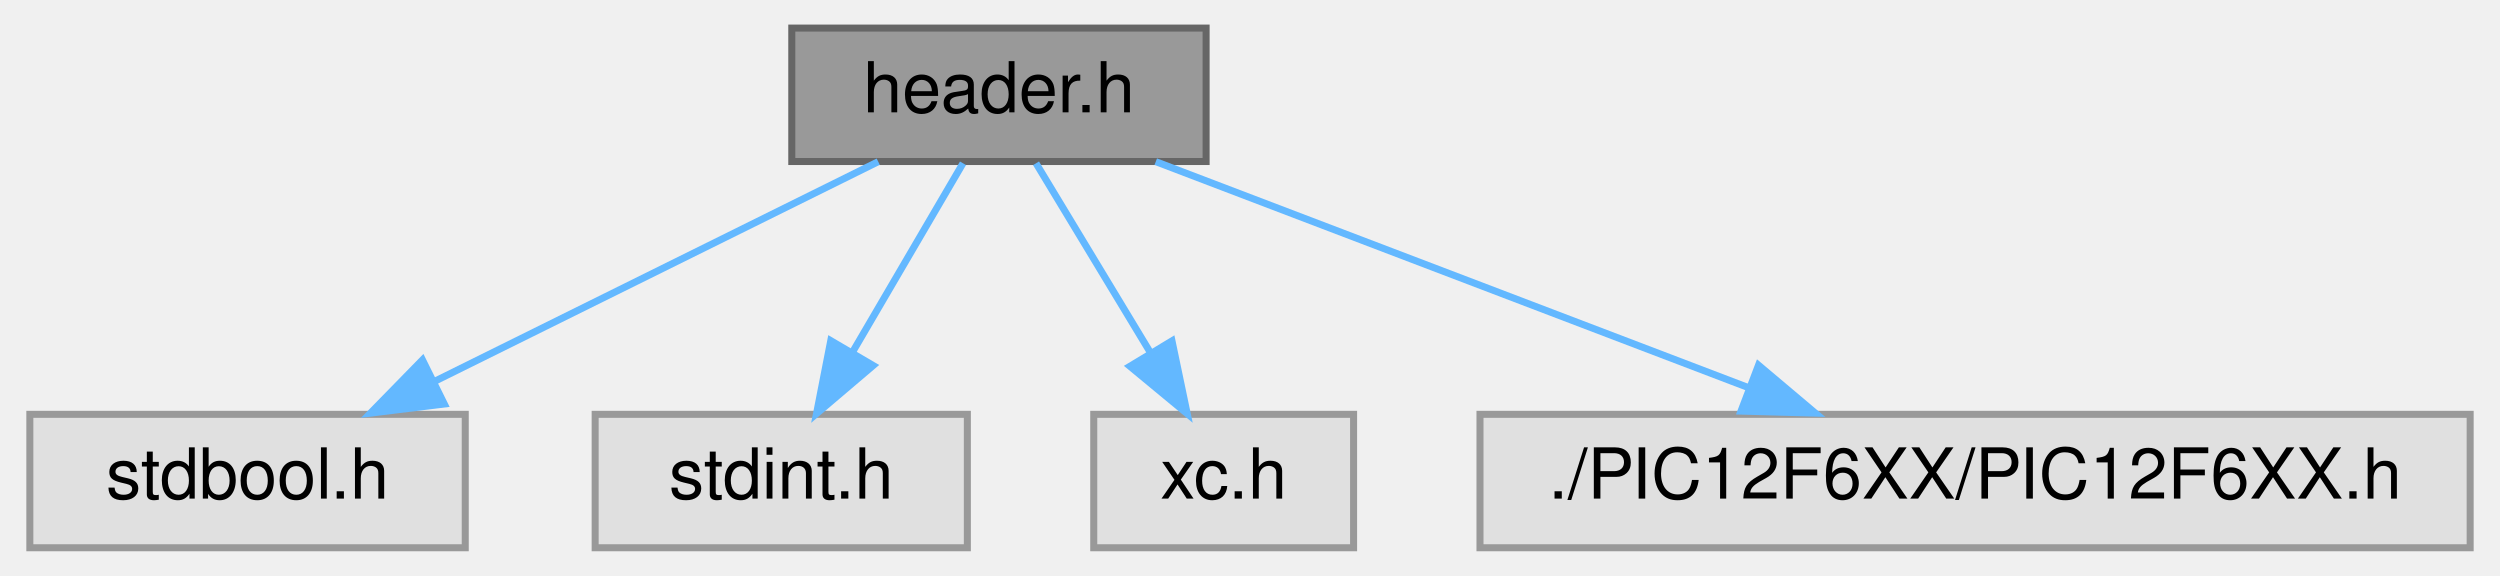
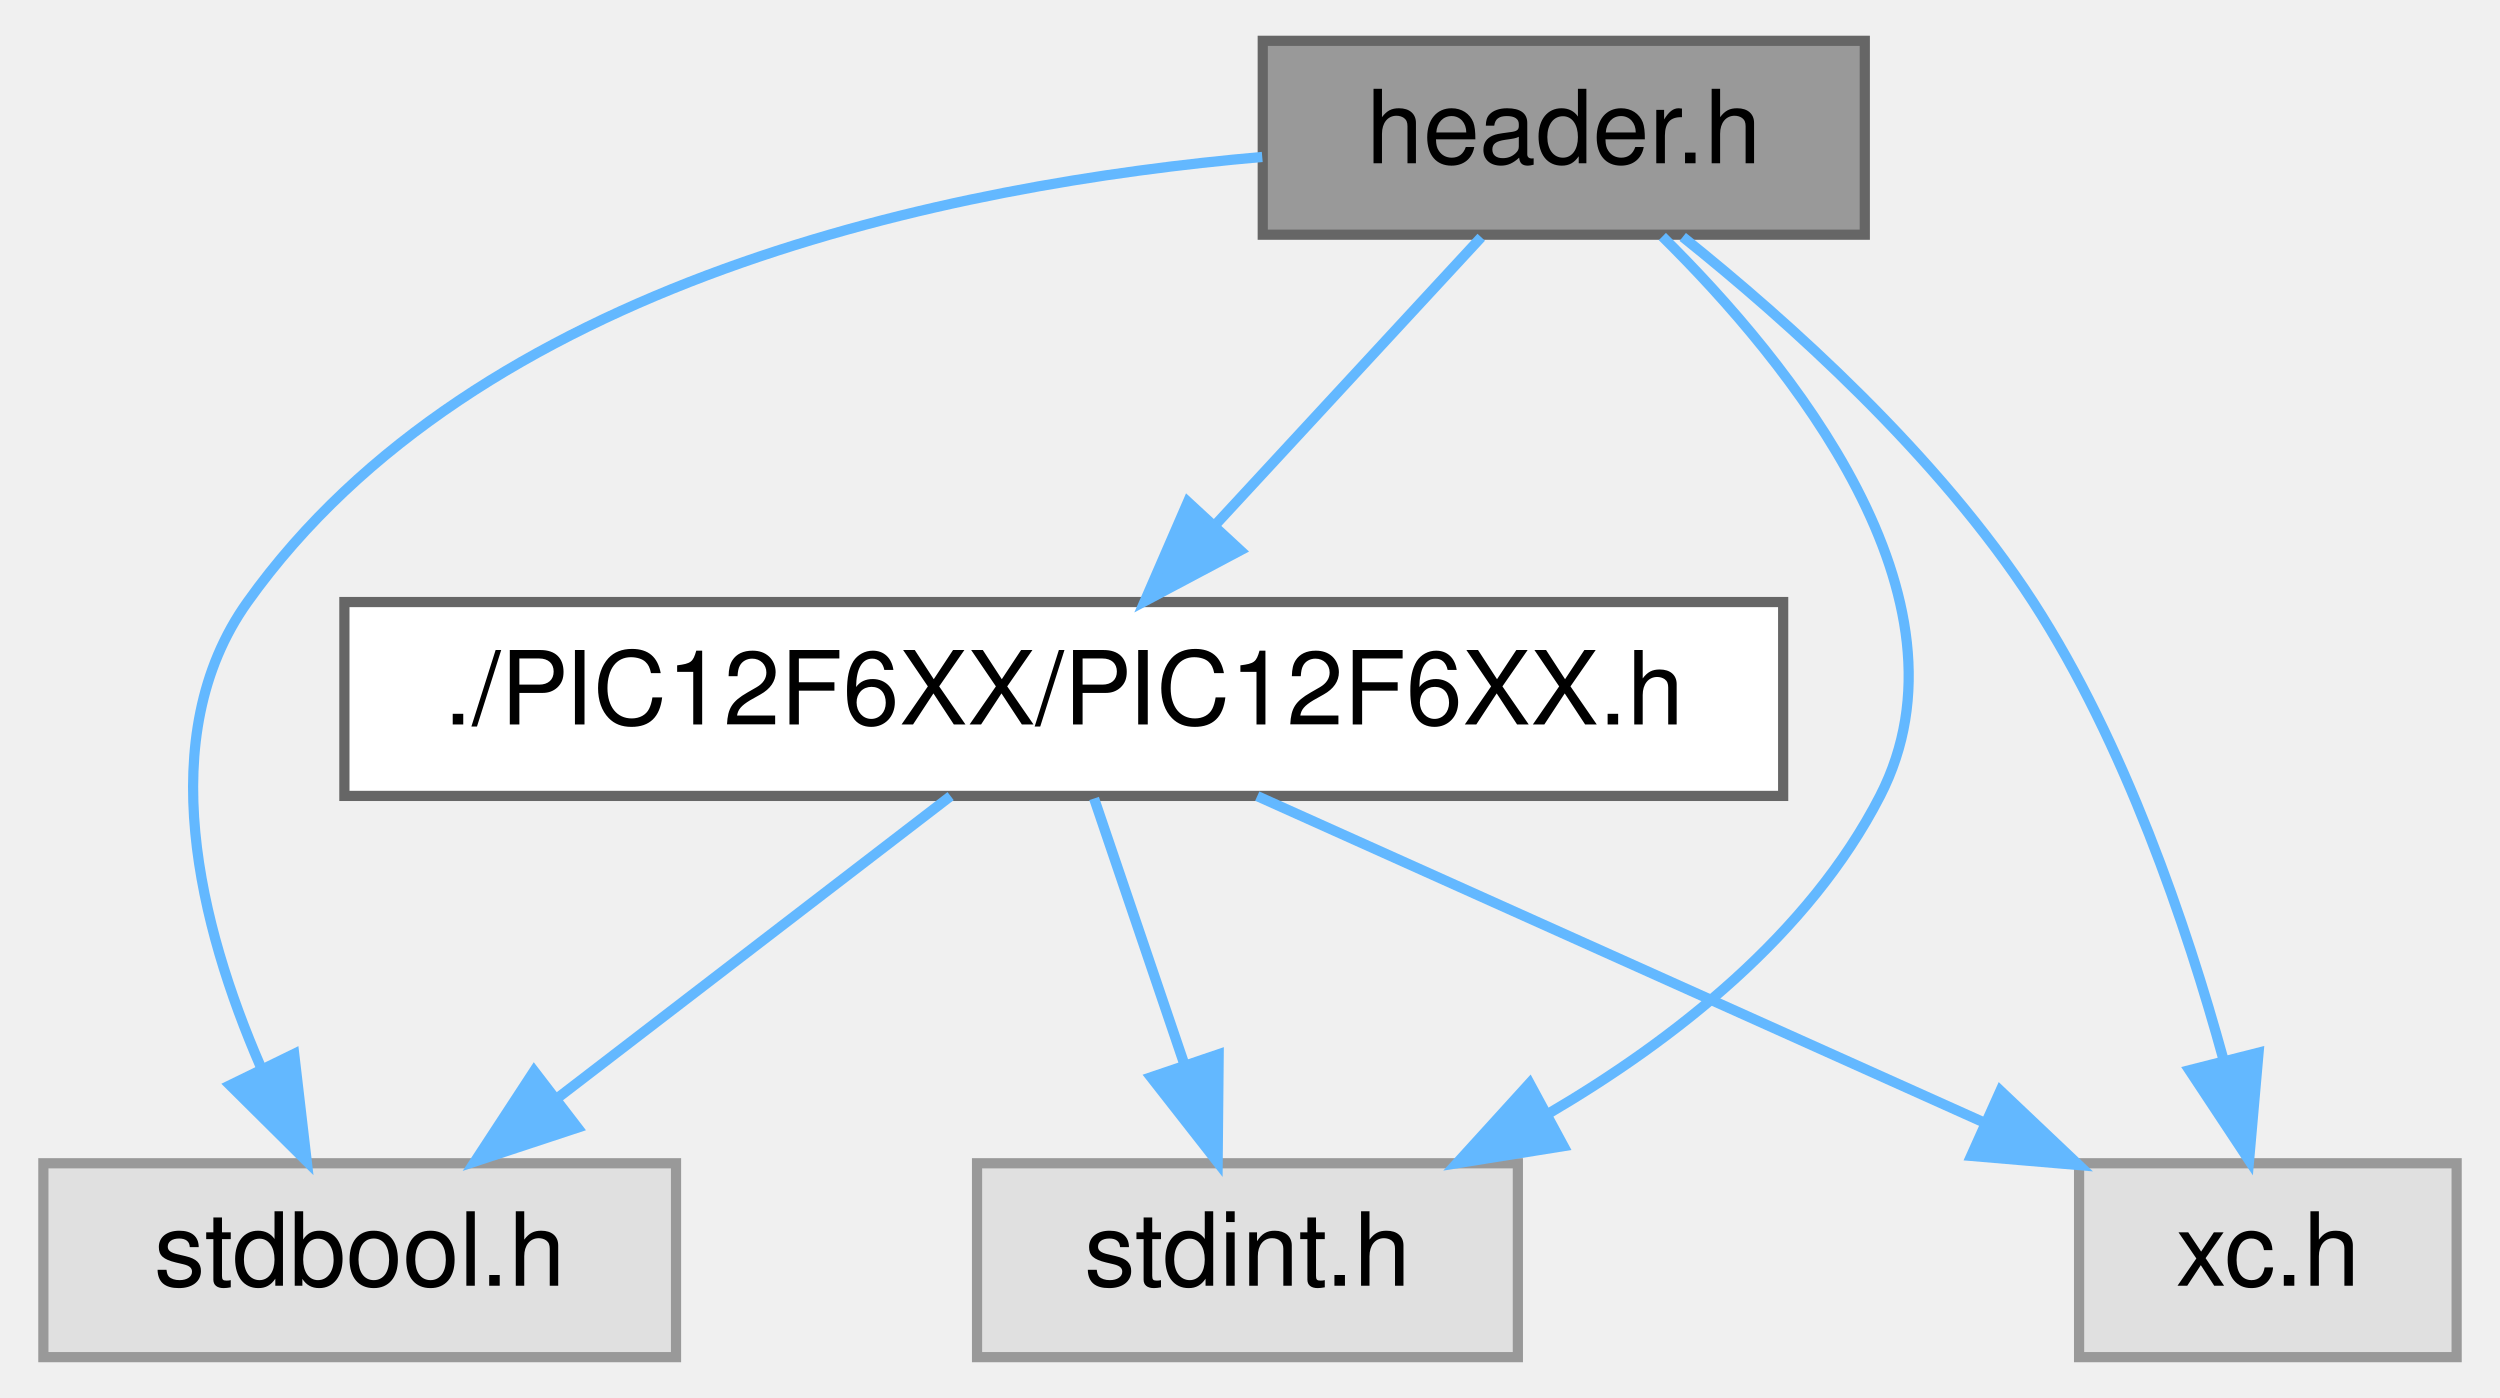
- <svg xmlns="http://www.w3.org/2000/svg" xmlns:xlink="http://www.w3.org/1999/xlink" width="356pt" height="82pt" viewBox="0.00 0.00 355.50 82.00">
-   <g id="graph0" class="graph" transform="scale(1 1) rotate(0) translate(4 78)">
+ <svg xmlns="http://www.w3.org/2000/svg" xmlns:xlink="http://www.w3.org/1999/xlink" width="245pt" height="137pt" viewBox="0.00 0.00 244.50 137.00">
+   <g id="graph0" class="graph" transform="scale(1 1) rotate(0) translate(4 133)">
    <g id="node1" class="node">
      <g id="a_node1">
        <a xlink:title=" ">
-           <polygon fill="#999999" stroke="#666666" points="167.5,-74 108.5,-74 108.5,-55 167.5,-55 167.5,-74" />
-           <text text-anchor="middle" x="138" y="-62" font-family="Helvetica,sans-Serif" font-size="10.00">header.h</text>
+           <polygon fill="#999999" stroke="#666666" points="178.5,-129 119.5,-129 119.5,-110 178.5,-110 178.5,-129" />
+           <text text-anchor="middle" x="149" y="-117" font-family="Helvetica,sans-Serif" font-size="10.00">header.h</text>
        </a>
      </g>
    </g>
    <g id="node2" class="node">
      <g id="a_node2">
        <a xlink:title=" ">
          <polygon fill="#e0e0e0" stroke="#999999" points="62,-19 0,-19 0,0 62,0 62,-19" />
          <text text-anchor="middle" x="31" y="-7" font-family="Helvetica,sans-Serif" font-size="10.00">stdbool.h</text>
        </a>
      </g>
    </g>
    <g id="edge1" class="edge">
-       <path fill="none" stroke="#63b8ff" d="M120.81,-54.98C103.75,-46.54 77.37,-33.47 57.6,-23.68" />
-       <polygon fill="#63b8ff" stroke="#63b8ff" points="59.02,-20.47 48.5,-19.17 55.91,-26.75 59.02,-20.47" />
+       <path fill="none" stroke="#63b8ff" d="M119.45,-117.62C88.87,-114.94 42.48,-105.54 20,-74 10.58,-60.79 15.36,-42.16 21.28,-28.5" />
+       <polygon fill="#63b8ff" stroke="#63b8ff" points="24.58,-29.72 25.81,-19.19 18.29,-26.65 24.58,-29.72" />
    </g>
    <g id="node3" class="node">
      <g id="a_node3">
        <a xlink:title=" ">
-           <polygon fill="#e0e0e0" stroke="#999999" points="133.5,-19 80.5,-19 80.5,0 133.5,0 133.5,-19" />
-           <text text-anchor="middle" x="107" y="-7" font-family="Helvetica,sans-Serif" font-size="10.00">stdint.h</text>
+           <polygon fill="#e0e0e0" stroke="#999999" points="144.5,-19 91.5,-19 91.5,0 144.5,0 144.5,-19" />
+           <text text-anchor="middle" x="118" y="-7" font-family="Helvetica,sans-Serif" font-size="10.00">stdint.h</text>
        </a>
      </g>
    </g>
    <g id="edge2" class="edge">
-       <path fill="none" stroke="#63b8ff" d="M132.88,-54.75C128.64,-47.49 122.47,-36.95 117.22,-27.98" />
-       <polygon fill="#63b8ff" stroke="#63b8ff" points="120.09,-25.95 112.02,-19.09 114.05,-29.49 120.09,-25.95" />
+       <path fill="none" stroke="#63b8ff" d="M158.66,-109.82C171.09,-97.54 189.97,-74.43 180,-55 173.04,-41.44 159.81,-31.07 147.35,-23.78" />
+       <polygon fill="#63b8ff" stroke="#63b8ff" points="148.98,-20.68 138.52,-19 145.65,-26.84 148.98,-20.68" />
    </g>
    <g id="node4" class="node">
      <g id="a_node4">
        <a xlink:title=" ">
-           <polygon fill="#e0e0e0" stroke="#999999" points="188.5,-19 151.5,-19 151.5,0 188.5,0 188.5,-19" />
-           <text text-anchor="middle" x="170" y="-7" font-family="Helvetica,sans-Serif" font-size="10.00">xc.h</text>
+           <polygon fill="#e0e0e0" stroke="#999999" points="236.5,-19 199.5,-19 199.5,0 236.5,0 236.5,-19" />
+           <text text-anchor="middle" x="218" y="-7" font-family="Helvetica,sans-Serif" font-size="10.00">xc.h</text>
        </a>
      </g>
    </g>
    <g id="edge3" class="edge">
-       <path fill="none" stroke="#63b8ff" d="M143.28,-54.75C147.71,-47.42 154.16,-36.73 159.62,-27.7" />
-       <polygon fill="#63b8ff" stroke="#63b8ff" points="162.64,-29.46 164.81,-19.09 156.65,-25.84 162.64,-29.46" />
+       <path fill="none" stroke="#63b8ff" d="M160.66,-109.78C170.94,-101.55 185.7,-88.36 195,-74 203.96,-60.16 210.02,-42.36 213.66,-29.13" />
+       <polygon fill="#63b8ff" stroke="#63b8ff" points="217.09,-29.84 216.16,-19.28 210.31,-28.12 217.09,-29.84" />
    </g>
    <g id="node5" class="node">
      <g id="a_node5">
-         <a xlink:title=" ">
-           <polygon fill="#e0e0e0" stroke="#999999" points="347.5,-19 206.5,-19 206.5,0 347.5,0 347.5,-19" />
-           <text text-anchor="middle" x="277" y="-7" font-family="Helvetica,sans-Serif" font-size="10.00">./PIC12F6XX/PIC12F6XX.h</text>
+         <a xlink:href="PIC12F6XX_8h.html" target="_top" xlink:title=" ">
+           <polygon fill="white" stroke="#666666" points="170.5,-74 29.5,-74 29.5,-55 170.5,-55 170.5,-74" />
+           <text text-anchor="middle" x="100" y="-62" font-family="Helvetica,sans-Serif" font-size="10.00">./PIC12F6XX/PIC12F6XX.h</text>
        </a>
      </g>
    </g>
    <g id="edge4" class="edge">
-       <path fill="none" stroke="#63b8ff" d="M160.33,-54.98C183.2,-46.27 218.96,-32.63 244.86,-22.75" />
-       <polygon fill="#63b8ff" stroke="#63b8ff" points="246.16,-26 254.26,-19.17 243.67,-19.46 246.16,-26" />
+       <path fill="none" stroke="#63b8ff" d="M140.91,-109.75C133.84,-102.11 123.41,-90.82 114.85,-81.56" />
+       <polygon fill="#63b8ff" stroke="#63b8ff" points="117.3,-79.06 107.94,-74.09 112.16,-83.81 117.3,-79.06" />
+     </g>
+     <g id="edge5" class="edge">
+       <path fill="none" stroke="#63b8ff" d="M88.91,-54.98C78.51,-47 62.74,-34.88 50.28,-25.31" />
+       <polygon fill="#63b8ff" stroke="#63b8ff" points="52.35,-22.49 42.29,-19.17 48.09,-28.04 52.35,-22.49" />
+     </g>
+     <g id="edge6" class="edge">
+       <path fill="none" stroke="#63b8ff" d="M102.97,-54.75C105.36,-47.72 108.79,-37.62 111.77,-28.84" />
+       <polygon fill="#63b8ff" stroke="#63b8ff" points="115.18,-29.68 115.08,-19.09 108.55,-27.43 115.18,-29.68" />
+     </g>
+     <g id="edge7" class="edge">
+       <path fill="none" stroke="#63b8ff" d="M118.96,-54.98C138.25,-46.32 168.37,-32.79 190.33,-22.93" />
+       <polygon fill="#63b8ff" stroke="#63b8ff" points="191.79,-26.11 199.48,-18.82 188.92,-19.72 191.79,-26.11" />
    </g>
  </g>
</svg>
